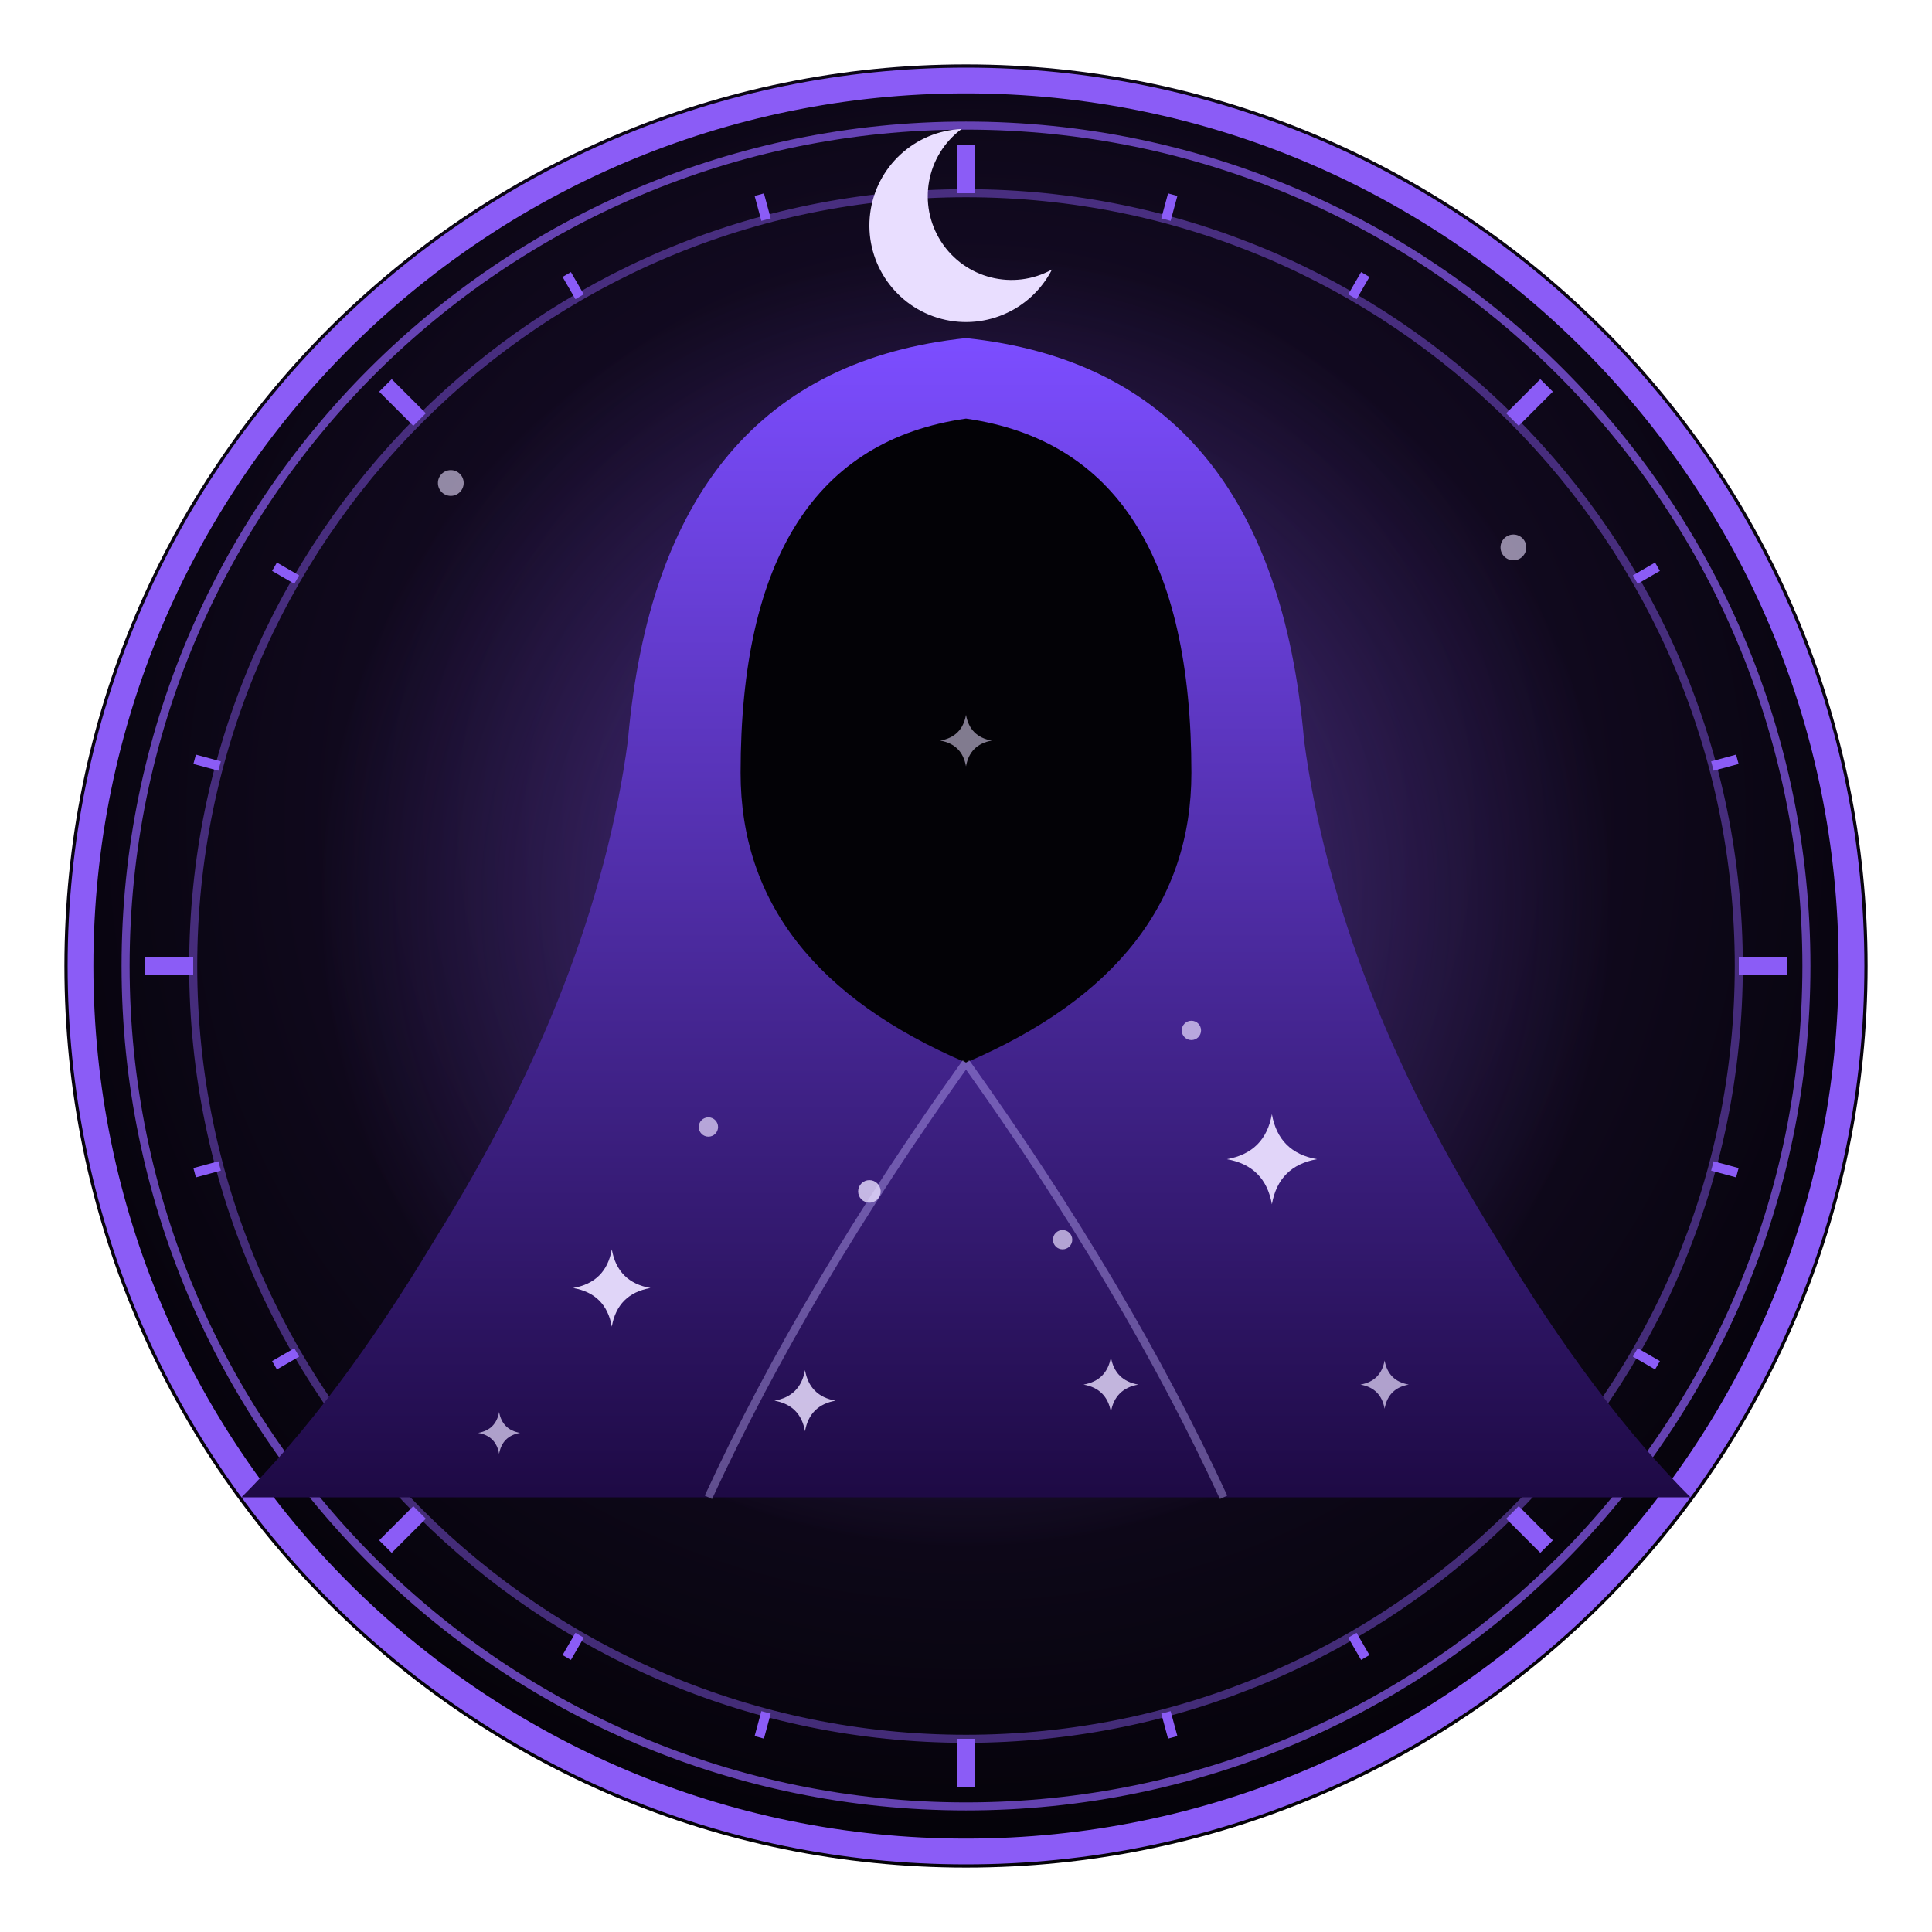
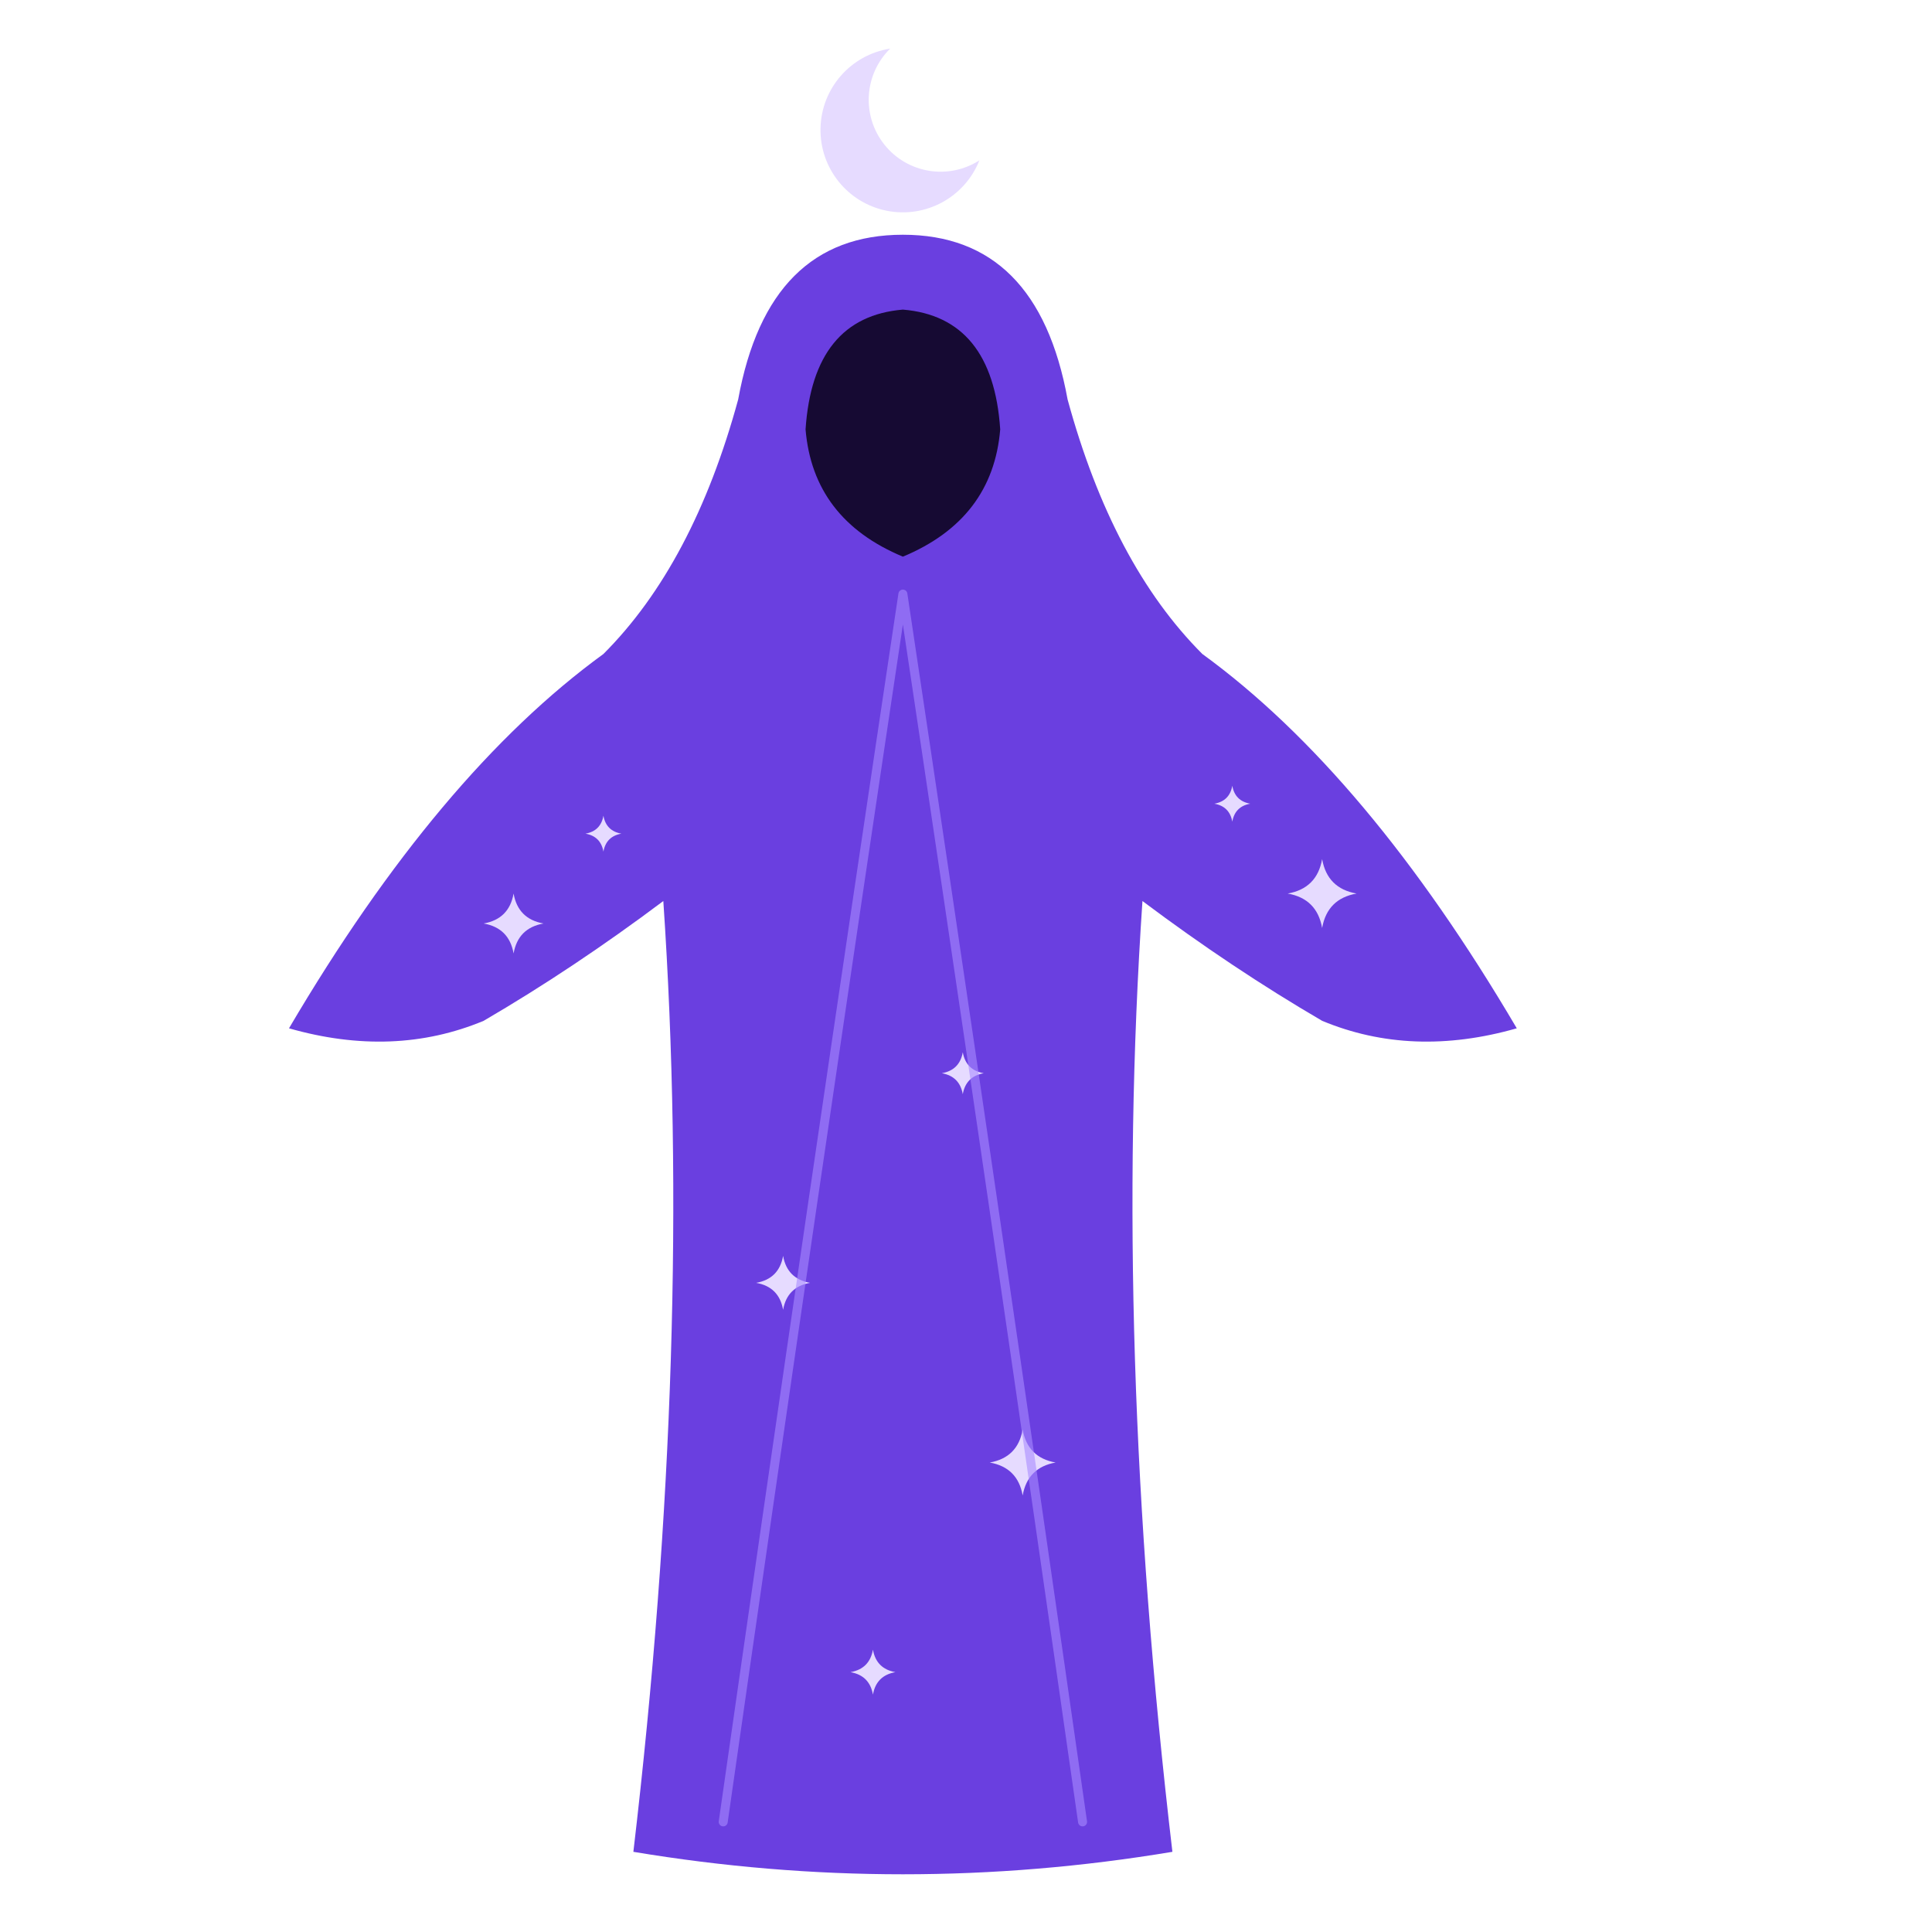
<svg xmlns="http://www.w3.org/2000/svg" viewBox="0 0 120 120">
-   <defs>
-     <radialGradient id="nyx-bg" cx="50%" cy="42%" r="60%">
-       <stop offset="0" stop-color="#22123D" />
-       <stop offset="1" stop-color="#030206" />
-     </radialGradient>
-     <radialGradient id="nyx-glow" cx="50%" cy="50%" r="50%">
-       <stop offset="0" stop-color="#8B5CF6" stop-opacity=".75" />
-       <stop offset=".55" stop-color="#8B5CF6" stop-opacity=".22" />
-       <stop offset="1" stop-color="#8B5CF6" stop-opacity="0" />
-     </radialGradient>
-     <linearGradient id="nyx-fig" x1="0" y1="0" x2="0" y2="1">
-       <stop offset="0" stop-color="#7C4DFF" />
-       <stop offset="1" stop-color="#1E0A45" />
-     </linearGradient>
-   </defs>
-   <circle cx="60" cy="60" r="56" fill="url(#nyx-bg)" />
-   <circle cx="60" cy="56" r="40" fill="url(#nyx-glow)" />
-   <circle cx="60" cy="60" r="55" fill="none" stroke="#8B5CF6" stroke-width="1.6" />
-   <circle cx="60" cy="60" r="52.2" fill="none" stroke="#8B5CF6" stroke-width=".5" opacity=".7" />
-   <circle cx="60" cy="60" r="48" fill="none" stroke="#8B5CF6" stroke-width=".5" opacity=".45" />
-   <line x1="108.00" y1="60.00" x2="111.00" y2="60.00" stroke="#8B5CF6" stroke-width="1.1" />
-   <line x1="106.36" y1="72.42" x2="107.91" y2="72.84" stroke="#8B5CF6" stroke-width="0.6" />
-   <line x1="101.57" y1="84.00" x2="102.95" y2="84.80" stroke="#8B5CF6" stroke-width="0.6" />
-   <line x1="93.94" y1="93.94" x2="96.06" y2="96.06" stroke="#8B5CF6" stroke-width="1.1" />
-   <line x1="84.00" y1="101.57" x2="84.80" y2="102.95" stroke="#8B5CF6" stroke-width="0.6" />
-   <line x1="72.42" y1="106.36" x2="72.84" y2="107.91" stroke="#8B5CF6" stroke-width="0.6" />
-   <line x1="60.00" y1="108.00" x2="60.00" y2="111.00" stroke="#8B5CF6" stroke-width="1.1" />
-   <line x1="47.58" y1="106.36" x2="47.16" y2="107.91" stroke="#8B5CF6" stroke-width="0.6" />
-   <line x1="36.00" y1="101.57" x2="35.20" y2="102.95" stroke="#8B5CF6" stroke-width="0.6" />
-   <line x1="26.06" y1="93.94" x2="23.94" y2="96.06" stroke="#8B5CF6" stroke-width="1.1" />
-   <line x1="18.43" y1="84.00" x2="17.05" y2="84.80" stroke="#8B5CF6" stroke-width="0.6" />
-   <line x1="13.64" y1="72.42" x2="12.09" y2="72.84" stroke="#8B5CF6" stroke-width="0.6" />
-   <line x1="12.00" y1="60.00" x2="9.00" y2="60.00" stroke="#8B5CF6" stroke-width="1.1" />
-   <line x1="13.64" y1="47.58" x2="12.09" y2="47.16" stroke="#8B5CF6" stroke-width="0.6" />
-   <line x1="18.43" y1="36.00" x2="17.05" y2="35.20" stroke="#8B5CF6" stroke-width="0.6" />
-   <line x1="26.06" y1="26.06" x2="23.94" y2="23.94" stroke="#8B5CF6" stroke-width="1.1" />
-   <line x1="36.00" y1="18.43" x2="35.20" y2="17.05" stroke="#8B5CF6" stroke-width="0.6" />
-   <line x1="47.58" y1="13.64" x2="47.16" y2="12.09" stroke="#8B5CF6" stroke-width="0.6" />
-   <line x1="60.00" y1="12.00" x2="60.00" y2="9.00" stroke="#8B5CF6" stroke-width="1.1" />
-   <line x1="72.42" y1="13.64" x2="72.84" y2="12.09" stroke="#8B5CF6" stroke-width="0.6" />
-   <line x1="84.00" y1="18.43" x2="84.80" y2="17.05" stroke="#8B5CF6" stroke-width="0.6" />
-   <line x1="93.94" y1="26.06" x2="96.06" y2="23.94" stroke="#8B5CF6" stroke-width="1.1" />
-   <line x1="101.57" y1="36.00" x2="102.95" y2="35.20" stroke="#8B5CF6" stroke-width="0.6" />
-   <line x1="106.36" y1="47.58" x2="107.91" y2="47.16" stroke="#8B5CF6" stroke-width="0.6" />
-   <path d="M60 21 Q79 23 81 46 Q83 61 93 77 Q99 87 105 93 H15 Q21 87 27 77 Q37 61 39 46 Q41 23 60 21 Z" fill="url(#nyx-fig)" />
-   <path d="M60 26 Q74 28 74 48 Q74 60 60 66 Q46 60 46 48 Q46 28 60 26 Z" fill="#030206" />
-   <path d="M60 66 Q50 80 44 93 M60 66 Q70 80 76 93" stroke="#C4B5FD" stroke-width=".5" fill="none" opacity=".4" />
-   <path d="M59.73 8.01 A6 6 0 1 0 65.34 16.74 A5.2 5.2 0 0 1 59.73 8.01 Z" fill="#E9DEFF" />
-   <path d="M38 77.6 Q38.36 79.64 40.4 80 Q38.36 80.36 38 82.4 Q37.64 80.36 35.6 80 Q37.64 79.64 38 77.6 Z" fill="#E9DEFF" opacity="0.95" />
-   <path d="M79 69.2 Q79.42 71.58 81.8 72 Q79.42 72.42 79 74.8 Q78.58 72.42 76.2 72 Q78.58 71.58 79 69.2 Z" fill="#E9DEFF" opacity="0.95" />
-   <path d="M69 84.3 Q69.255 85.745 70.7 86 Q69.255 86.255 69 87.7 Q68.745 86.255 67.3 86 Q68.745 85.745 69 84.3 Z" fill="#E9DEFF" opacity="0.8" />
-   <path d="M50 85.1 Q50.285 86.715 51.9 87 Q50.285 87.285 50 88.9 Q49.715 87.285 48.1 87 Q49.715 86.715 50 85.1 Z" fill="#E9DEFF" opacity="0.85" />
-   <path d="M86 84.5 Q86.225 85.775 87.5 86 Q86.225 86.225 86 87.5 Q85.775 86.225 84.5 86 Q85.775 85.775 86 84.5 Z" fill="#E9DEFF" opacity="0.7" />
-   <path d="M31 87.7 Q31.195 88.805 32.3 89 Q31.195 89.195 31 90.3 Q30.805 89.195 29.7 89 Q30.805 88.805 31 87.7 Z" fill="#E9DEFF" opacity="0.7" />
-   <path d="M60 44.4 Q60.24 45.76 61.6 46 Q60.24 46.24 60 47.6 Q59.76 46.24 58.4 46 Q59.76 45.76 60 44.4 Z" fill="#E9DEFF" opacity="0.55" />
-   <circle cx="54" cy="74" r="0.7" fill="#E9DEFF" opacity="0.8" />
-   <circle cx="66" cy="77" r="0.6" fill="#E9DEFF" opacity="0.7" />
-   <circle cx="44" cy="70" r="0.6" fill="#E9DEFF" opacity="0.7" />
-   <circle cx="74" cy="64" r="0.6" fill="#E9DEFF" opacity="0.7" />
-   <circle cx="28" cy="30" r="0.8" fill="#E9DEFF" opacity="0.6" />
-   <circle cx="94" cy="34" r="0.8" fill="#E9DEFF" opacity="0.6" />
+   <g transform="translate(4 9) scale(.93)">
+     <path d="M56 6 Q65 6 67 17 Q70 28 76 34 Q87 42 97 59 Q90 61 84 58.5 Q78 55 72 50.5 Q70 80 74 114 Q56 117 38 114 Q42 80 40 50.5 Q34 55 28 58.5 Q22 61 15 59 Q25 42 36 34 Q42 28 45 17 Q47 6 56 6 Z" fill="#6A3FE0" />
+     <path d="M56 11 Q62 11.5 62.5 19 Q62 25 56 27.5 Q50 25 49.5 19 Q50 11.5 56 11 Z" fill="#160A33" />
+     <path d="M55.15 -6.43 A5.5 5.5 0 1 0 61.11 1.03 A4.8 4.8 0 0 1 55.15 -6.43 Z" fill="#E6DBFF" />
+     <path d="M30 50 Q30.3 51.7 32 52 Q30.3 52.3 30 54 Q29.7 52.3 28 52 Q29.7 51.7 30 50 Z" fill="#E6DBFF" />
+     <path d="M84 47.7 Q84.345 49.655 86.3 50 Q84.345 50.345 84 52.3 Q83.655 50.345 81.7 50 Q83.655 49.655 84 47.7 Z" fill="#E6DBFF" />
+     <path d="M48 74.2 Q48.27 75.73 49.8 76 Q48.27 76.27 48 77.8 Q47.73 76.27 46.2 76 Q47.73 75.73 48 74.2 Z" fill="#E6DBFF" />
+     <path d="M64 85.8 Q64.33 87.67 66.2 88 Q64.33 88.33 64 90.2 Q63.67 88.33 61.8 88 Q63.67 87.67 64 85.8 Z" fill="#E6DBFF" />
+     <path d="M54 100.5 Q54.225 101.775 55.5 102 Q54.225 102.225 54 103.5 Q53.775 102.225 52.5 102 Q53.775 101.775 54 100.5 Z" fill="#E6DBFF" />
+     <path d="M78 42.8 Q78.18 43.82 79.2 44 Q78.18 44.18 78 45.2 Q77.82 44.18 76.8 44 Q77.82 43.82 78 42.8 Z" fill="#E6DBFF" />
+     <path d="M36 44.8 Q36.18 45.82 37.2 46 Q36.18 46.18 36 47.2 Q35.82 46.18 34.8 46 Q35.82 45.82 36 44.8 Z" fill="#E6DBFF" />
+     <path d="M60 60.6 Q60.21 61.79 61.4 62 Q60.21 62.21 60 63.4 Q59.79 62.21 58.6 62 Q59.79 61.79 60 60.6 Z" fill="#E6DBFF" />
+     <path d="M56 30 Q50 70 44 112 M56 30 Q62 70 68 112" stroke="#A98BFF" stroke-width="0.6" fill="none" stroke-linecap="round" opacity="0.6" />
+   </g>
</svg>
